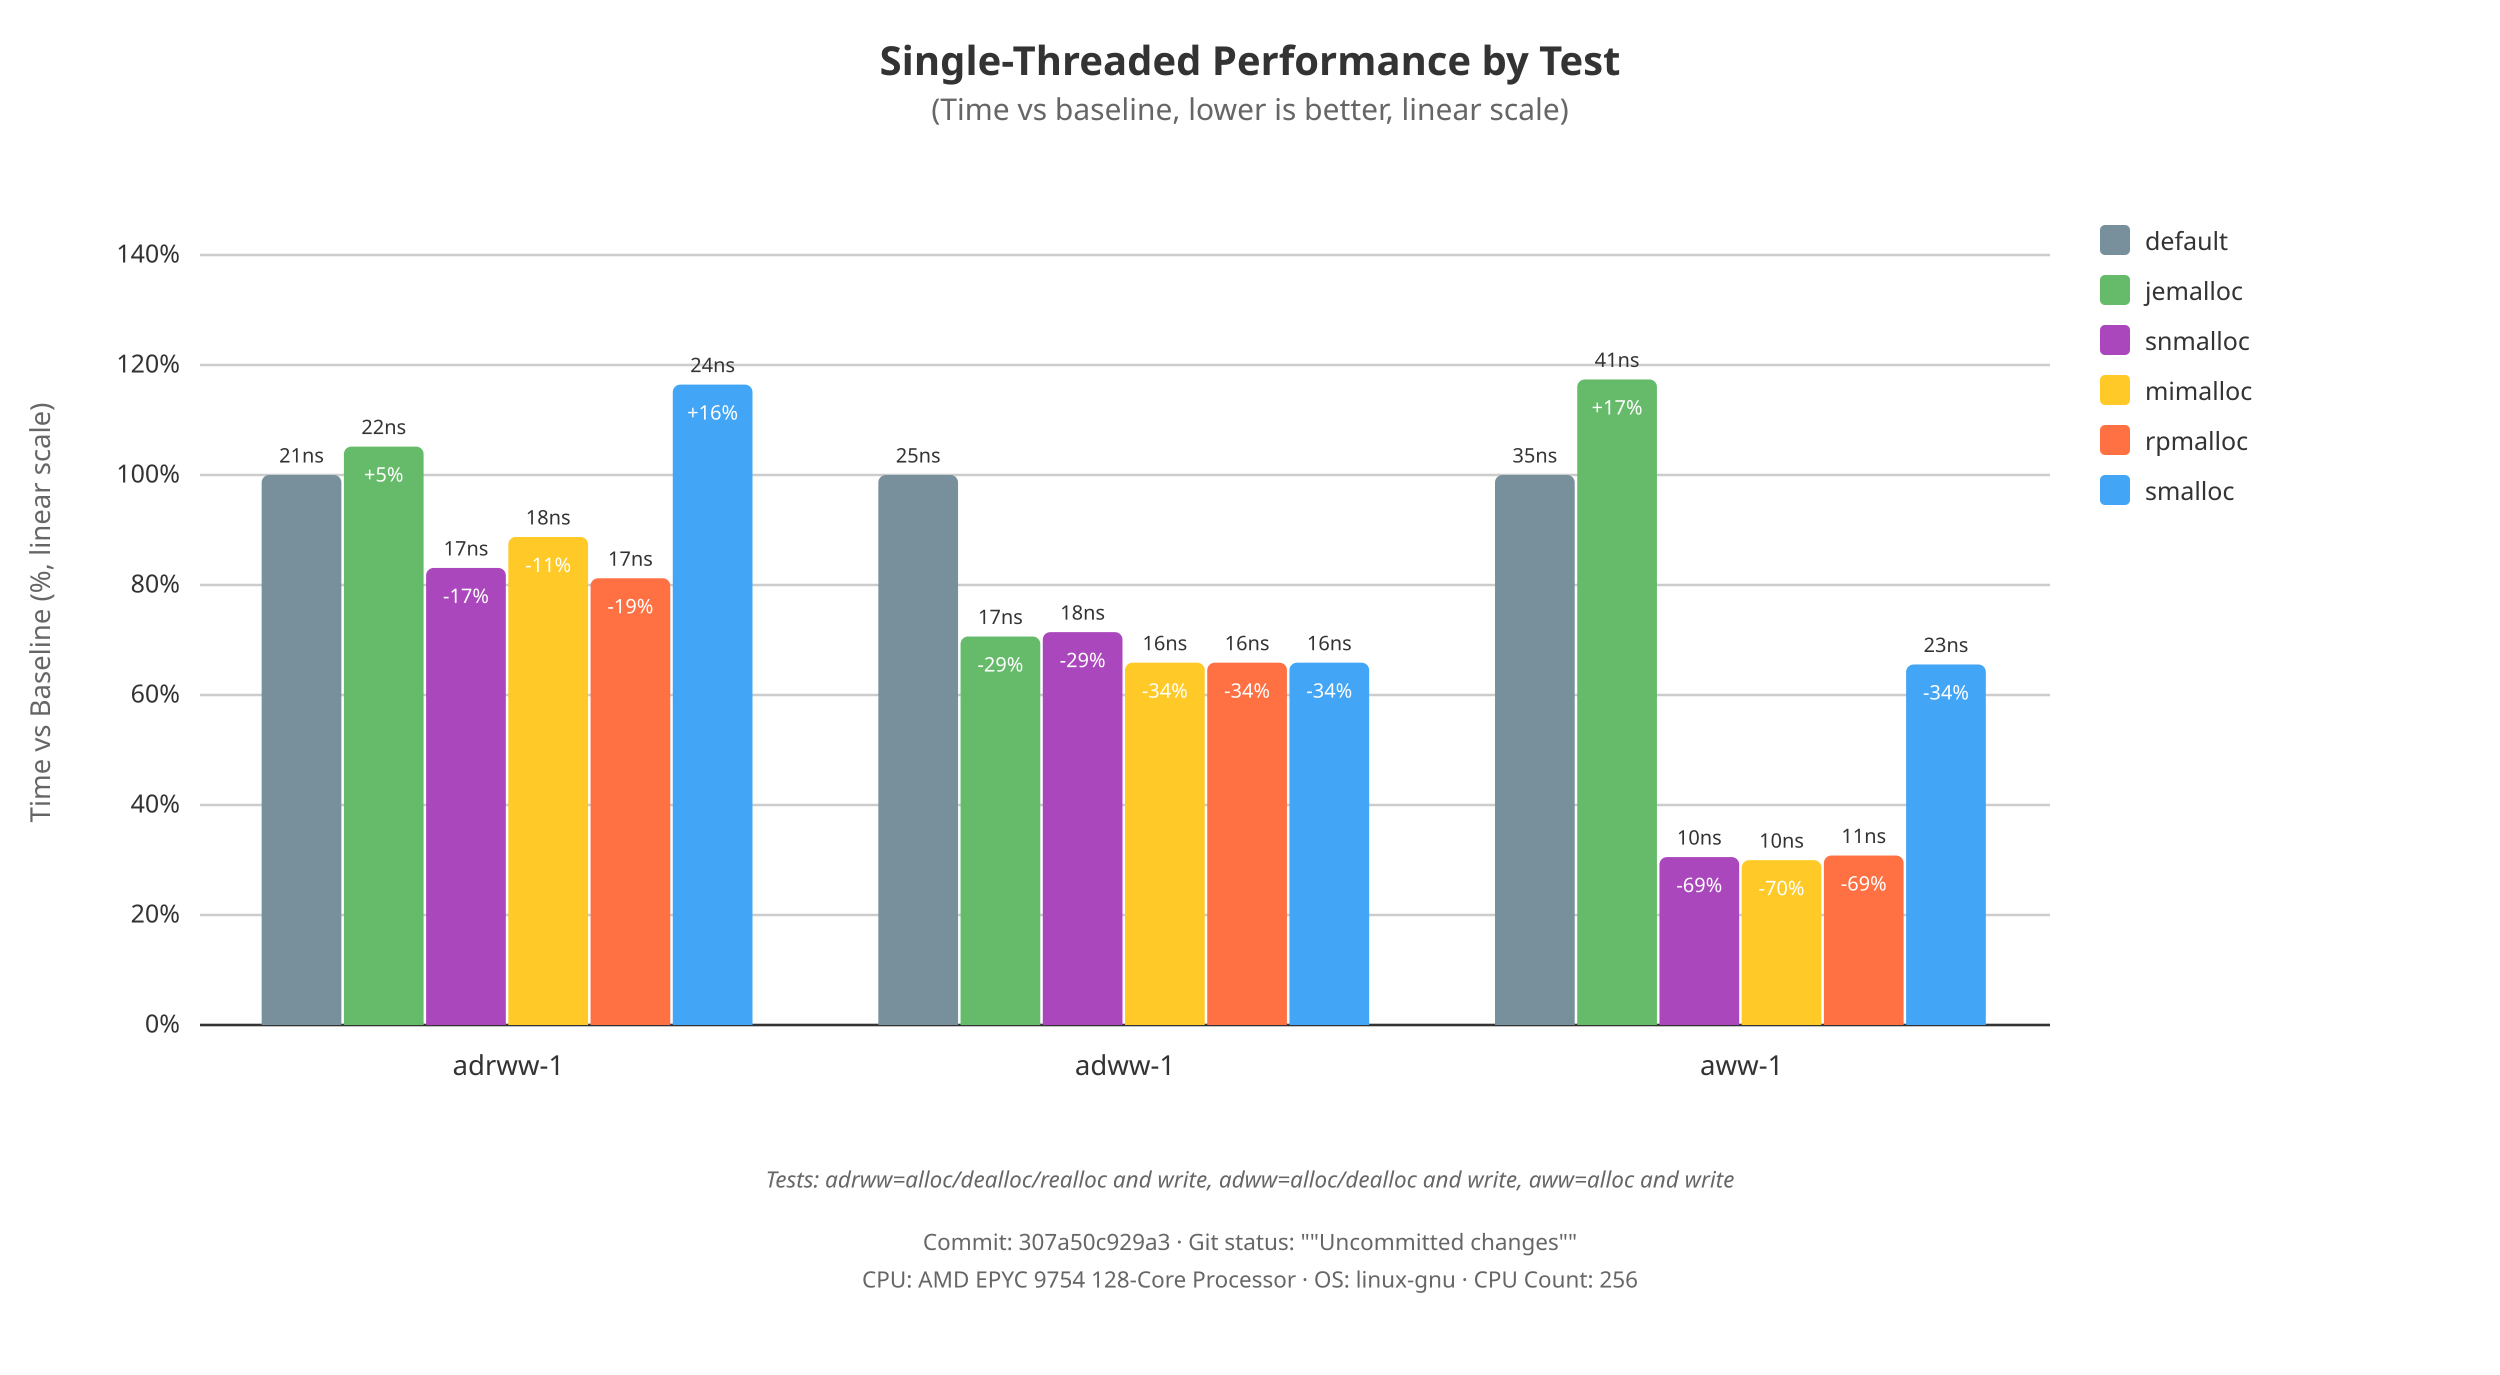
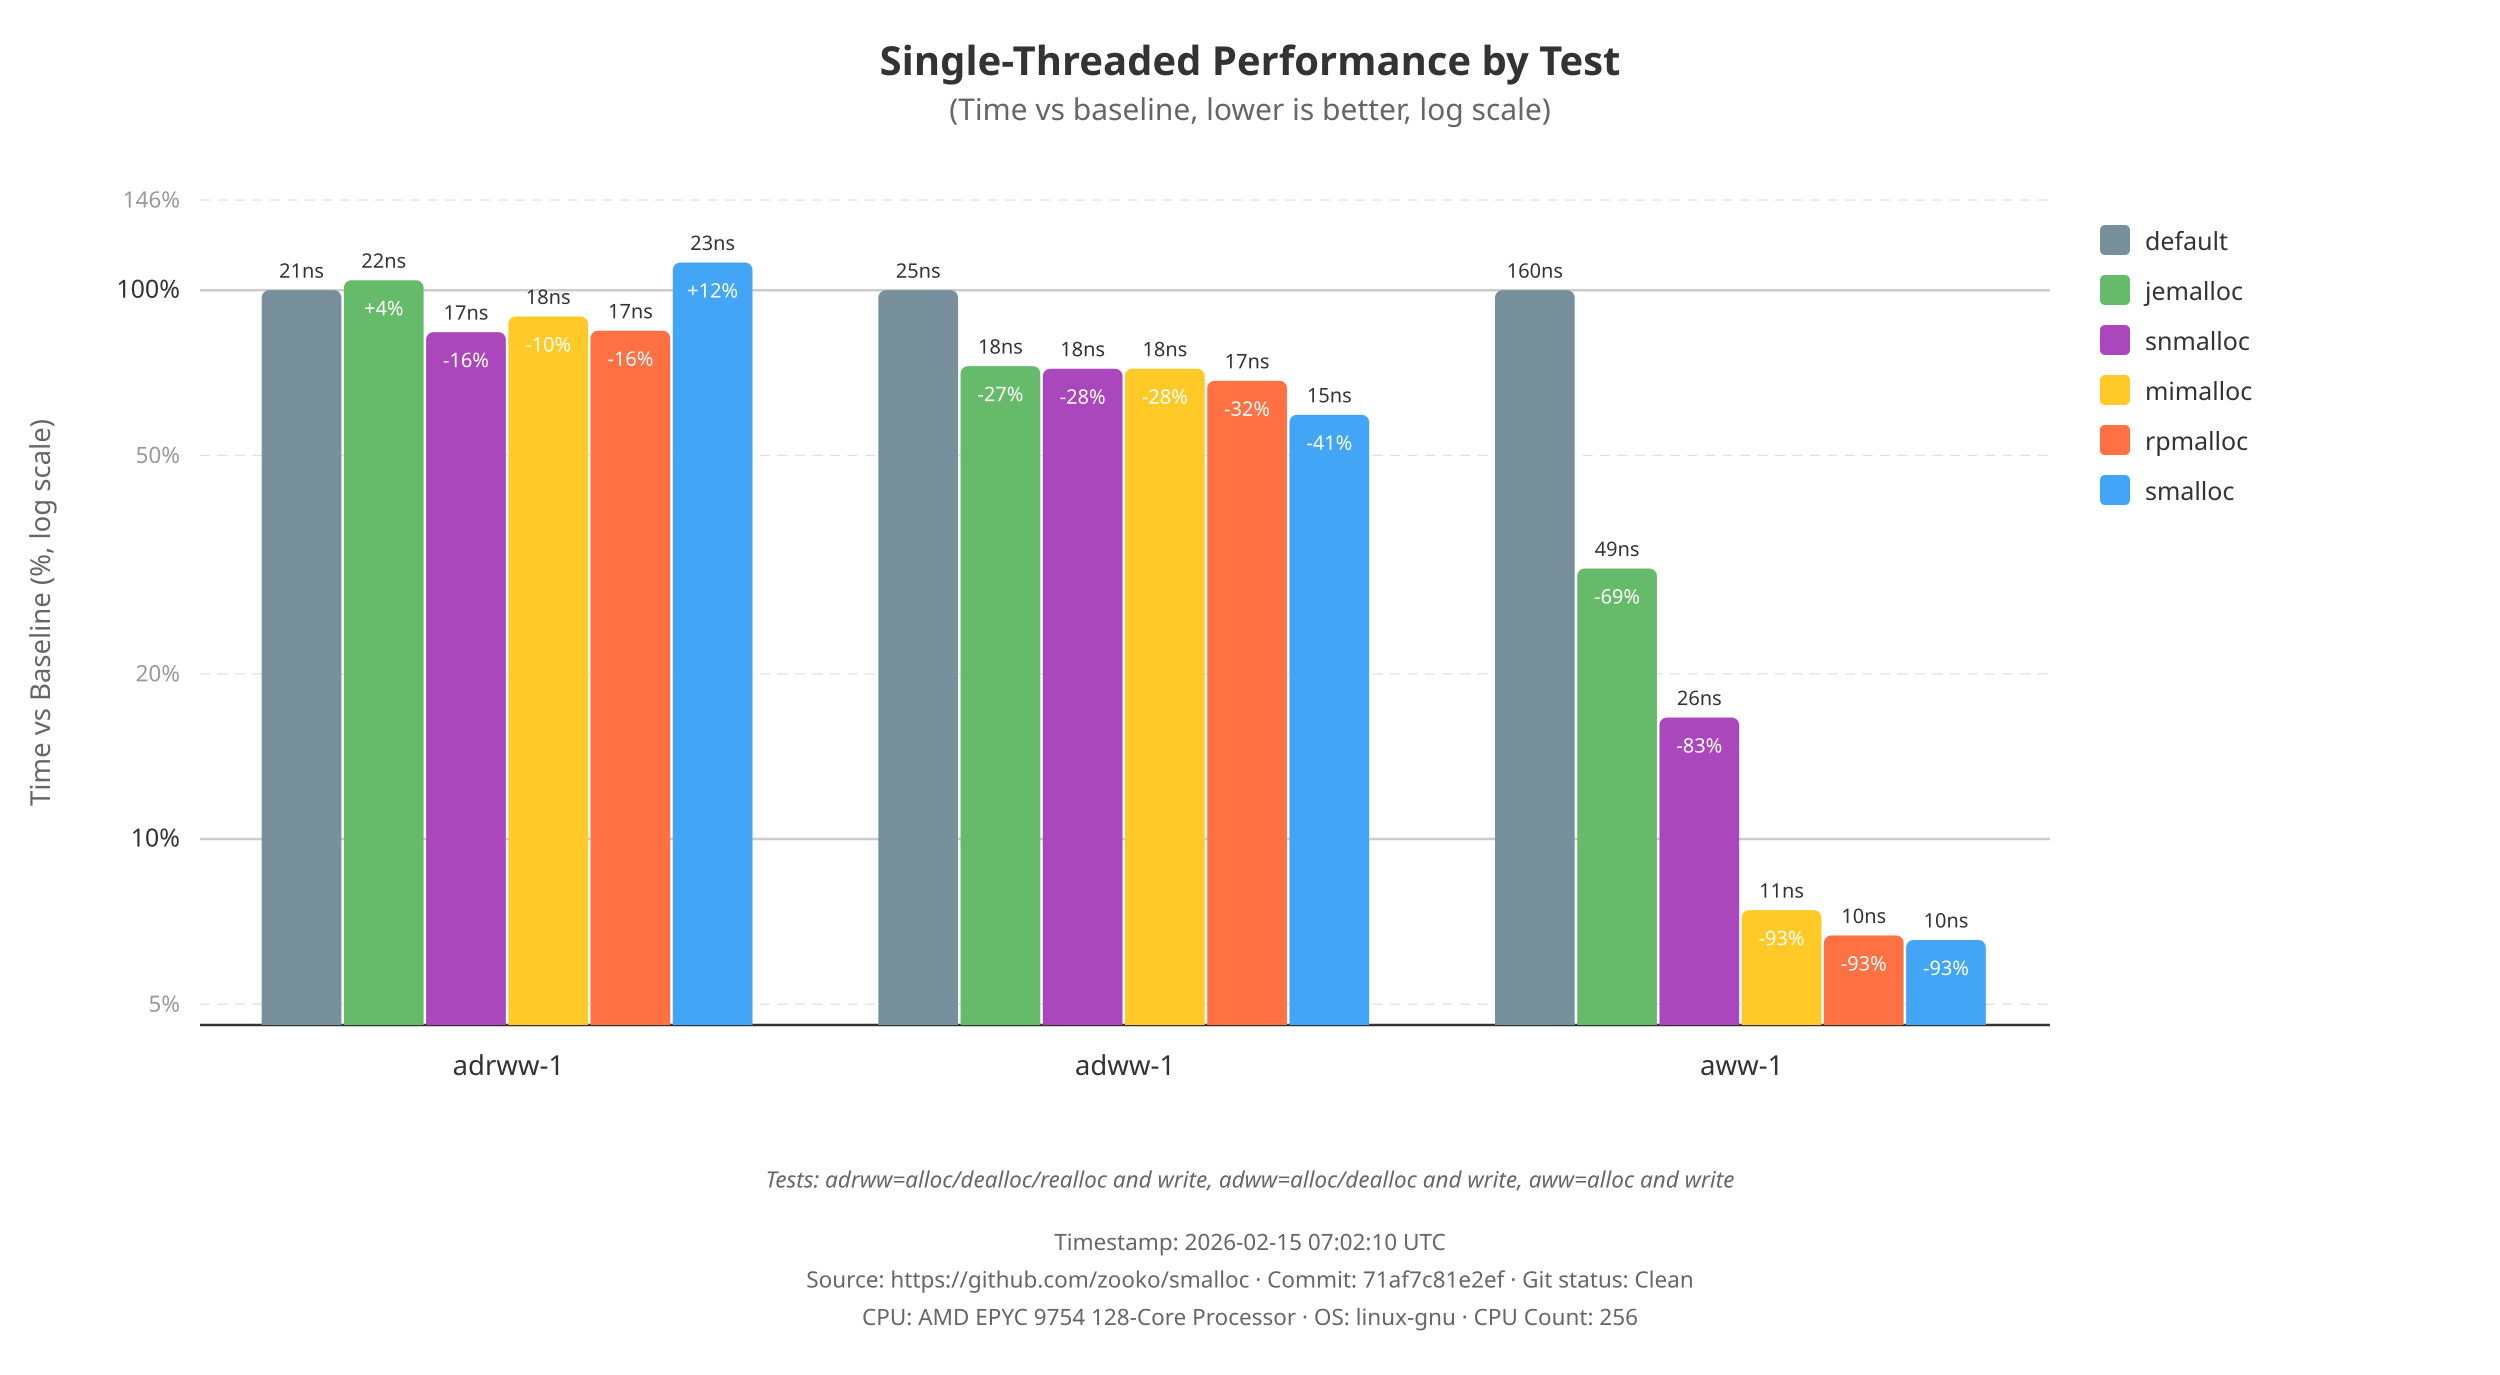
<svg xmlns="http://www.w3.org/2000/svg" viewBox="0 0 1000 550" width="1000" height="550">
  <rect width="1000" height="550" fill="white" />
  <style>
    .title { font-family: sans-serif; font-size: 16px; font-weight: bold; fill: #333333; }
    .subtitle { font-family: sans-serif; font-size: 12px; fill: #666666; }
    .axis-label { font-family: sans-serif; font-size: 11px; fill: #666666; }
    .tick-label { font-family: sans-serif; font-size: 10px; fill: #333333; }
    .tick-label-minor { font-family: sans-serif; font-size: 9px; fill: #999999; }
    .test-label { font-family: sans-serif; font-size: 11px; fill: #333333; }
    .bar-label-value { font-family: sans-serif; font-size: 8px; fill: #333333; }
    .bar-label-pct { font-family: sans-serif; font-size: 8px; fill: white; }
    .legend-text { font-family: sans-serif; font-size: 10px; fill: #333333; }
    .metadata { font-family: sans-serif; font-size: 9px; fill: #666666; }
    .key-text { font-family: sans-serif; font-size: 9px; font-style: italic; fill: #666666; }
    .grid-line-major { stroke: #cccccc; stroke-width: 1; }
    .grid-line-minor { stroke: #e0e0e0; stroke-width: 0.5; stroke-dasharray: 4,3; }
  </style>
  <text x="500.0" y="30" class="title" text-anchor="middle">Single-Threaded Performance by Test</text>
-   <text x="500.0" y="48" class="subtitle" text-anchor="middle">(Time vs baseline, lower is better, linear scale)</text>
-   <text x="20" y="245.0" class="axis-label" text-anchor="middle" transform="rotate(-90 20 245.0)">Time vs Baseline (%, linear scale)</text>
-   <line x1="80" y1="410.0" x2="820" y2="410.0" class="grid-line-major" />
-   <text x="72" y="413.0" class="tick-label" text-anchor="end">0%</text>
-   <line x1="80" y1="366.0" x2="820" y2="366.0" class="grid-line-major" />
-   <text x="72" y="369.0" class="tick-label" text-anchor="end">20%</text>
-   <line x1="80" y1="322.0" x2="820" y2="322.0" class="grid-line-major" />
-   <text x="72" y="325.0" class="tick-label" text-anchor="end">40%</text>
-   <line x1="80" y1="278.0" x2="820" y2="278.0" class="grid-line-major" />
-   <text x="72" y="281.0" class="tick-label" text-anchor="end">60%</text>
-   <line x1="80" y1="234.0" x2="820" y2="234.0" class="grid-line-major" />
-   <text x="72" y="237.0" class="tick-label" text-anchor="end">80%</text>
-   <line x1="80" y1="190.0" x2="820" y2="190.0" class="grid-line-major" />
-   <text x="72" y="193.0" class="tick-label" text-anchor="end">100%</text>
-   <line x1="80" y1="146.0" x2="820" y2="146.0" class="grid-line-major" />
-   <text x="72" y="149.0" class="tick-label" text-anchor="end">120%</text>
-   <line x1="80" y1="102.0" x2="820" y2="102.0" class="grid-line-major" />
-   <text x="72" y="105.0" class="tick-label" text-anchor="end">140%</text>
-   <line x1="80" y1="190.0" x2="820" y2="190.0" class="grid-line-line" />
+   <text x="500.0" y="48" class="subtitle" text-anchor="middle">(Time vs baseline, lower is better, log scale)</text>
+   <text x="20" y="245.0" class="axis-label" text-anchor="middle" transform="rotate(-90 20 245.0)">Time vs Baseline (%, log scale)</text>
+   <line x1="80" y1="401.683" x2="820" y2="401.683" class="grid-line-minor" />
+   <text x="72" y="404.683" class="tick-label-minor" text-anchor="end">5%</text>
+   <line x1="80" y1="269.523" x2="820" y2="269.523" class="grid-line-minor" />
+   <text x="72" y="272.523" class="tick-label-minor" text-anchor="end">20%</text>
+   <line x1="80" y1="182.17" x2="820" y2="182.17" class="grid-line-minor" />
+   <text x="72" y="185.17" class="tick-label-minor" text-anchor="end">50%</text>
+   <line x1="80" y1="80.012" x2="820" y2="80.012" class="grid-line-minor" />
+   <text x="72" y="83.012" class="tick-label-minor" text-anchor="end">146%</text>
+   <line x1="80" y1="335.603" x2="820" y2="335.603" class="grid-line-major" />
+   <text x="72" y="338.603" class="tick-label" text-anchor="end">10%</text>
+   <line x1="80" y1="116.09" x2="820" y2="116.09" class="grid-line-major" />
+   <text x="72" y="119.09" class="tick-label" text-anchor="end">100%</text>
+   <line x1="80" y1="116.09" x2="820" y2="116.09" class="grid-line-line" />
  <line x1="80" y1="410" x2="820" y2="410" stroke="#333333" stroke-width="1" />
-   <path d="M 104.667 410.0 L 136.556 410.0 L 136.556 193.0 A 3 3 0 0 0 133.556 190.0 L 107.667 190.0 A 3 3 0 0 0 104.667 193.0 Z" fill="#78909c" />
-   <text x="120.611" y="185.0" class="bar-label-value" text-anchor="middle">21ns</text>
-   <path d="M 137.556 410.0 L 169.444 410.0 L 169.444 181.638 A 3 3 0 0 0 166.444 178.638 L 140.556 178.638 A 3 3 0 0 0 137.556 181.638 Z" fill="#66bb6a" />
-   <text x="153.5" y="173.638" class="bar-label-value" text-anchor="middle">22ns</text>
-   <text x="153.5" y="192.638" class="bar-label-pct" text-anchor="middle">+5%</text>
-   <path d="M 170.444 410.0 L 202.333 410.0 L 202.333 230.183 A 3 3 0 0 0 199.333 227.183 L 173.444 227.183 A 3 3 0 0 0 170.444 230.183 Z" fill="#ab47bc" />
-   <text x="186.389" y="222.183" class="bar-label-value" text-anchor="middle">17ns</text>
-   <text x="186.389" y="241.183" class="bar-label-pct" text-anchor="middle">-17%</text>
-   <path d="M 203.333 410.0 L 235.222 410.0 L 235.222 217.789 A 3 3 0 0 0 232.222 214.789 L 206.333 214.789 A 3 3 0 0 0 203.333 217.789 Z" fill="#ffca28" />
-   <text x="219.278" y="209.789" class="bar-label-value" text-anchor="middle">18ns</text>
-   <text x="219.278" y="228.789" class="bar-label-pct" text-anchor="middle">-11%</text>
-   <path d="M 236.222 410.0 L 268.111 410.0 L 268.111 234.315 A 3 3 0 0 0 265.111 231.315 L 239.222 231.315 A 3 3 0 0 0 236.222 234.315 Z" fill="#ff7043" />
-   <text x="252.167" y="226.315" class="bar-label-value" text-anchor="middle">17ns</text>
-   <text x="252.167" y="245.315" class="bar-label-pct" text-anchor="middle">-19%</text>
-   <path d="M 269.111 410.0 L 301 410.0 L 301 156.85 A 3 3 0 0 0 298 153.85 L 272.111 153.85 A 3 3 0 0 0 269.111 156.85 Z" fill="#42a5f5" />
-   <text x="285.056" y="148.85" class="bar-label-value" text-anchor="middle">24ns</text>
-   <text x="285.056" y="167.85" class="bar-label-pct" text-anchor="middle">+16%</text>
+   <path d="M 104.667 410.0 L 136.556 410.0 L 136.556 119.09 A 3 3 0 0 0 133.556 116.09 L 107.667 116.09 A 3 3 0 0 0 104.667 119.09 Z" fill="#78909c" />
+   <text x="120.611" y="111.09" class="bar-label-value" text-anchor="middle">21ns</text>
+   <path d="M 137.556 410.0 L 169.444 410.0 L 169.444 115.108 A 3 3 0 0 0 166.444 112.108 L 140.556 112.108 A 3 3 0 0 0 137.556 115.108 Z" fill="#66bb6a" />
+   <text x="153.5" y="107.108" class="bar-label-value" text-anchor="middle">22ns</text>
+   <text x="153.5" y="126.108" class="bar-label-pct" text-anchor="middle">+4%</text>
+   <path d="M 170.444 410.0 L 202.333 410.0 L 202.333 135.841 A 3 3 0 0 0 199.333 132.841 L 173.444 132.841 A 3 3 0 0 0 170.444 135.841 Z" fill="#ab47bc" />
+   <text x="186.389" y="127.841" class="bar-label-value" text-anchor="middle">17ns</text>
+   <text x="186.389" y="146.841" class="bar-label-pct" text-anchor="middle">-16%</text>
+   <path d="M 203.333 410.0 L 235.222 410.0 L 235.222 129.587 A 3 3 0 0 0 232.222 126.587 L 206.333 126.587 A 3 3 0 0 0 203.333 129.587 Z" fill="#ffca28" />
+   <text x="219.278" y="121.587" class="bar-label-value" text-anchor="middle">18ns</text>
+   <text x="219.278" y="140.587" class="bar-label-pct" text-anchor="middle">-10%</text>
+   <path d="M 236.222 410.0 L 268.111 410.0 L 268.111 135.304 A 3 3 0 0 0 265.111 132.304 L 239.222 132.304 A 3 3 0 0 0 236.222 135.304 Z" fill="#ff7043" />
+   <text x="252.167" y="127.304" class="bar-label-value" text-anchor="middle">17ns</text>
+   <text x="252.167" y="146.304" class="bar-label-pct" text-anchor="middle">-16%</text>
+   <path d="M 269.111 410.0 L 301 410.0 L 301 108.012 A 3 3 0 0 0 298 105.012 L 272.111 105.012 A 3 3 0 0 0 269.111 108.012 Z" fill="#42a5f5" />
+   <text x="285.056" y="100.012" class="bar-label-value" text-anchor="middle">23ns</text>
+   <text x="285.056" y="119.012" class="bar-label-pct" text-anchor="middle">+12%</text>
  <text x="203.333" y="430" class="test-label" text-anchor="middle">adrww-1</text>
-   <path d="M 351.333 410.0 L 383.222 410.0 L 383.222 193.0 A 3 3 0 0 0 380.222 190.0 L 354.333 190.0 A 3 3 0 0 0 351.333 193.0 Z" fill="#78909c" />
-   <text x="367.278" y="185.0" class="bar-label-value" text-anchor="middle">25ns</text>
-   <path d="M 384.222 410.0 L 416.111 410.0 L 416.111 257.603 A 3 3 0 0 0 413.111 254.603 L 387.222 254.603 A 3 3 0 0 0 384.222 257.603 Z" fill="#66bb6a" />
-   <text x="400.167" y="249.603" class="bar-label-value" text-anchor="middle">17ns</text>
-   <text x="400.167" y="268.603" class="bar-label-pct" text-anchor="middle">-29%</text>
-   <path d="M 417.111 410.0 L 449.0 410.0 L 449.0 255.857 A 3 3 0 0 0 446.0 252.857 L 420.111 252.857 A 3 3 0 0 0 417.111 255.857 Z" fill="#ab47bc" />
-   <text x="433.056" y="247.857" class="bar-label-value" text-anchor="middle">18ns</text>
-   <text x="433.056" y="266.857" class="bar-label-pct" text-anchor="middle">-29%</text>
-   <path d="M 450.0 410.0 L 481.889 410.0 L 481.889 268.079 A 3 3 0 0 0 478.889 265.079 L 453.0 265.079 A 3 3 0 0 0 450.0 268.079 Z" fill="#ffca28" />
-   <text x="465.944" y="260.079" class="bar-label-value" text-anchor="middle">16ns</text>
-   <text x="465.944" y="279.079" class="bar-label-pct" text-anchor="middle">-34%</text>
-   <path d="M 482.889 410.0 L 514.778 410.0 L 514.778 268.079 A 3 3 0 0 0 511.778 265.079 L 485.889 265.079 A 3 3 0 0 0 482.889 268.079 Z" fill="#ff7043" />
-   <text x="498.833" y="260.079" class="bar-label-value" text-anchor="middle">16ns</text>
-   <text x="498.833" y="279.079" class="bar-label-pct" text-anchor="middle">-34%</text>
-   <path d="M 515.778 410.0 L 547.667 410.0 L 547.667 268.079 A 3 3 0 0 0 544.667 265.079 L 518.778 265.079 A 3 3 0 0 0 515.778 268.079 Z" fill="#42a5f5" />
-   <text x="531.722" y="260.079" class="bar-label-value" text-anchor="middle">16ns</text>
-   <text x="531.722" y="279.079" class="bar-label-pct" text-anchor="middle">-34%</text>
+   <path d="M 351.333 410.0 L 383.222 410.0 L 383.222 119.09 A 3 3 0 0 0 380.222 116.09 L 354.333 116.09 A 3 3 0 0 0 351.333 119.09 Z" fill="#78909c" />
+   <text x="367.278" y="111.09" class="bar-label-value" text-anchor="middle">25ns</text>
+   <path d="M 384.222 410.0 L 416.111 410.0 L 416.111 149.449 A 3 3 0 0 0 413.111 146.449 L 387.222 146.449 A 3 3 0 0 0 384.222 149.449 Z" fill="#66bb6a" />
+   <text x="400.167" y="141.449" class="bar-label-value" text-anchor="middle">18ns</text>
+   <text x="400.167" y="160.449" class="bar-label-pct" text-anchor="middle">-27%</text>
+   <path d="M 417.111 410.0 L 449.0 410.0 L 449.0 150.491 A 3 3 0 0 0 446.0 147.491 L 420.111 147.491 A 3 3 0 0 0 417.111 150.491 Z" fill="#ab47bc" />
+   <text x="433.056" y="142.491" class="bar-label-value" text-anchor="middle">18ns</text>
+   <text x="433.056" y="161.491" class="bar-label-pct" text-anchor="middle">-28%</text>
+   <path d="M 450.0 410.0 L 481.889 410.0 L 481.889 150.491 A 3 3 0 0 0 478.889 147.491 L 453.0 147.491 A 3 3 0 0 0 450.0 150.491 Z" fill="#ffca28" />
+   <text x="465.944" y="142.491" class="bar-label-value" text-anchor="middle">18ns</text>
+   <text x="465.944" y="161.491" class="bar-label-pct" text-anchor="middle">-28%</text>
+   <path d="M 482.889 410.0 L 514.778 410.0 L 514.778 155.326 A 3 3 0 0 0 511.778 152.326 L 485.889 152.326 A 3 3 0 0 0 482.889 155.326 Z" fill="#ff7043" />
+   <text x="498.833" y="147.326" class="bar-label-value" text-anchor="middle">17ns</text>
+   <text x="498.833" y="166.326" class="bar-label-pct" text-anchor="middle">-32%</text>
+   <path d="M 515.778 410.0 L 547.667 410.0 L 547.667 168.926 A 3 3 0 0 0 544.667 165.926 L 518.778 165.926 A 3 3 0 0 0 515.778 168.926 Z" fill="#42a5f5" />
+   <text x="531.722" y="160.926" class="bar-label-value" text-anchor="middle">15ns</text>
+   <text x="531.722" y="179.926" class="bar-label-pct" text-anchor="middle">-41%</text>
  <text x="450.0" y="430" class="test-label" text-anchor="middle">adww-1</text>
-   <path d="M 598 410.0 L 629.889 410.0 L 629.889 193.0 A 3 3 0 0 0 626.889 190.0 L 601 190.0 A 3 3 0 0 0 598 193.0 Z" fill="#78909c" />
-   <text x="613.944" y="185.0" class="bar-label-value" text-anchor="middle">35ns</text>
-   <path d="M 630.889 410.0 L 662.778 410.0 L 662.778 154.793 A 3 3 0 0 0 659.778 151.793 L 633.889 151.793 A 3 3 0 0 0 630.889 154.793 Z" fill="#66bb6a" />
-   <text x="646.833" y="146.793" class="bar-label-value" text-anchor="middle">41ns</text>
-   <text x="646.833" y="165.793" class="bar-label-pct" text-anchor="middle">+17%</text>
-   <path d="M 663.778 410.0 L 695.667 410.0 L 695.667 345.829 A 3 3 0 0 0 692.667 342.829 L 666.778 342.829 A 3 3 0 0 0 663.778 345.829 Z" fill="#ab47bc" />
-   <text x="679.722" y="337.829" class="bar-label-value" text-anchor="middle">10ns</text>
-   <text x="679.722" y="356.829" class="bar-label-pct" text-anchor="middle">-69%</text>
-   <path d="M 696.667 410.0 L 728.556 410.0 L 728.556 347.062 A 3 3 0 0 0 725.556 344.062 L 699.667 344.062 A 3 3 0 0 0 696.667 347.062 Z" fill="#ffca28" />
-   <text x="712.611" y="339.062" class="bar-label-value" text-anchor="middle">10ns</text>
-   <text x="712.611" y="358.062" class="bar-label-pct" text-anchor="middle">-70%</text>
-   <path d="M 729.556 410.0 L 761.444 410.0 L 761.444 345.213 A 3 3 0 0 0 758.444 342.213 L 732.556 342.213 A 3 3 0 0 0 729.556 345.213 Z" fill="#ff7043" />
-   <text x="745.5" y="337.213" class="bar-label-value" text-anchor="middle">11ns</text>
-   <text x="745.5" y="356.213" class="bar-label-pct" text-anchor="middle">-69%</text>
-   <path d="M 762.444 410.0 L 794.333 410.0 L 794.333 268.798 A 3 3 0 0 0 791.333 265.798 L 765.444 265.798 A 3 3 0 0 0 762.444 268.798 Z" fill="#42a5f5" />
-   <text x="778.389" y="260.798" class="bar-label-value" text-anchor="middle">23ns</text>
-   <text x="778.389" y="279.798" class="bar-label-pct" text-anchor="middle">-34%</text>
+   <path d="M 598 410.0 L 629.889 410.0 L 629.889 119.09 A 3 3 0 0 0 626.889 116.09 L 601 116.09 A 3 3 0 0 0 598 119.09 Z" fill="#78909c" />
+   <text x="613.944" y="111.09" class="bar-label-value" text-anchor="middle">160ns</text>
+   <path d="M 630.889 410.0 L 662.778 410.0 L 662.778 230.406 A 3 3 0 0 0 659.778 227.406 L 633.889 227.406 A 3 3 0 0 0 630.889 230.406 Z" fill="#66bb6a" />
+   <text x="646.833" y="222.406" class="bar-label-value" text-anchor="middle">49ns</text>
+   <text x="646.833" y="241.406" class="bar-label-pct" text-anchor="middle">-69%</text>
+   <path d="M 663.778 410.0 L 695.667 410.0 L 695.667 290.023 A 3 3 0 0 0 692.667 287.023 L 666.778 287.023 A 3 3 0 0 0 663.778 290.023 Z" fill="#ab47bc" />
+   <text x="679.722" y="282.023" class="bar-label-value" text-anchor="middle">26ns</text>
+   <text x="679.722" y="301.023" class="bar-label-pct" text-anchor="middle">-83%</text>
+   <path d="M 696.667 410.0 L 728.556 410.0 L 728.556 367.065 A 3 3 0 0 0 725.556 364.065 L 699.667 364.065 A 3 3 0 0 0 696.667 367.065 Z" fill="#ffca28" />
+   <text x="712.611" y="359.065" class="bar-label-value" text-anchor="middle">11ns</text>
+   <text x="712.611" y="378.065" class="bar-label-pct" text-anchor="middle">-93%</text>
+   <path d="M 729.556 410.0 L 761.444 410.0 L 761.444 377.198 A 3 3 0 0 0 758.444 374.198 L 732.556 374.198 A 3 3 0 0 0 729.556 377.198 Z" fill="#ff7043" />
+   <text x="745.5" y="369.198" class="bar-label-value" text-anchor="middle">10ns</text>
+   <text x="745.5" y="388.198" class="bar-label-pct" text-anchor="middle">-93%</text>
+   <path d="M 762.444 410.0 L 794.333 410.0 L 794.333 378.997 A 3 3 0 0 0 791.333 375.997 L 765.444 375.997 A 3 3 0 0 0 762.444 378.997 Z" fill="#42a5f5" />
+   <text x="778.389" y="370.997" class="bar-label-value" text-anchor="middle">10ns</text>
+   <text x="778.389" y="389.997" class="bar-label-pct" text-anchor="middle">-93%</text>
  <text x="696.667" y="430" class="test-label" text-anchor="middle">aww-1</text>
  <rect x="840" y="90" width="12" height="12" fill="#78909c" rx="2" />
  <text x="858" y="100" class="legend-text">default</text>
  <rect x="840" y="110" width="12" height="12" fill="#66bb6a" rx="2" />
  <text x="858" y="120" class="legend-text">jemalloc</text>
  <rect x="840" y="130" width="12" height="12" fill="#ab47bc" rx="2" />
  <text x="858" y="140" class="legend-text">snmalloc</text>
  <rect x="840" y="150" width="12" height="12" fill="#ffca28" rx="2" />
  <text x="858" y="160" class="legend-text">mimalloc</text>
  <rect x="840" y="170" width="12" height="12" fill="#ff7043" rx="2" />
  <text x="858" y="180" class="legend-text">rpmalloc</text>
  <rect x="840" y="190" width="12" height="12" fill="#42a5f5" rx="2" />
  <text x="858" y="200" class="legend-text">smalloc</text>
  <text x="500.0" y="475" class="key-text" text-anchor="middle">Tests: adrww=alloc/dealloc/realloc and write, adww=alloc/dealloc and write, aww=alloc and write</text>
-   <text x="500.0" y="500" class="metadata" text-anchor="middle">Commit: 307a50c929a3 · Git status: ""Uncommitted changes""</text>
-   <text x="500.0" y="515" class="metadata" text-anchor="middle">CPU:                           AMD EPYC 9754 128-Core Processor · OS: linux-gnu · CPU Count: 256</text>
+   <text x="500.0" y="500" class="metadata" text-anchor="middle">Timestamp: 2026-02-15 07:02:10 UTC</text>
+   <text x="500.0" y="515" class="metadata" text-anchor="middle">Source: https://github.com/zooko/smalloc · Commit: 71af7c81e2ef · Git status: Clean</text>
+   <text x="500.0" y="530" class="metadata" text-anchor="middle">CPU:                           AMD EPYC 9754 128-Core Processor · OS: linux-gnu · CPU Count: 256</text>
</svg>
